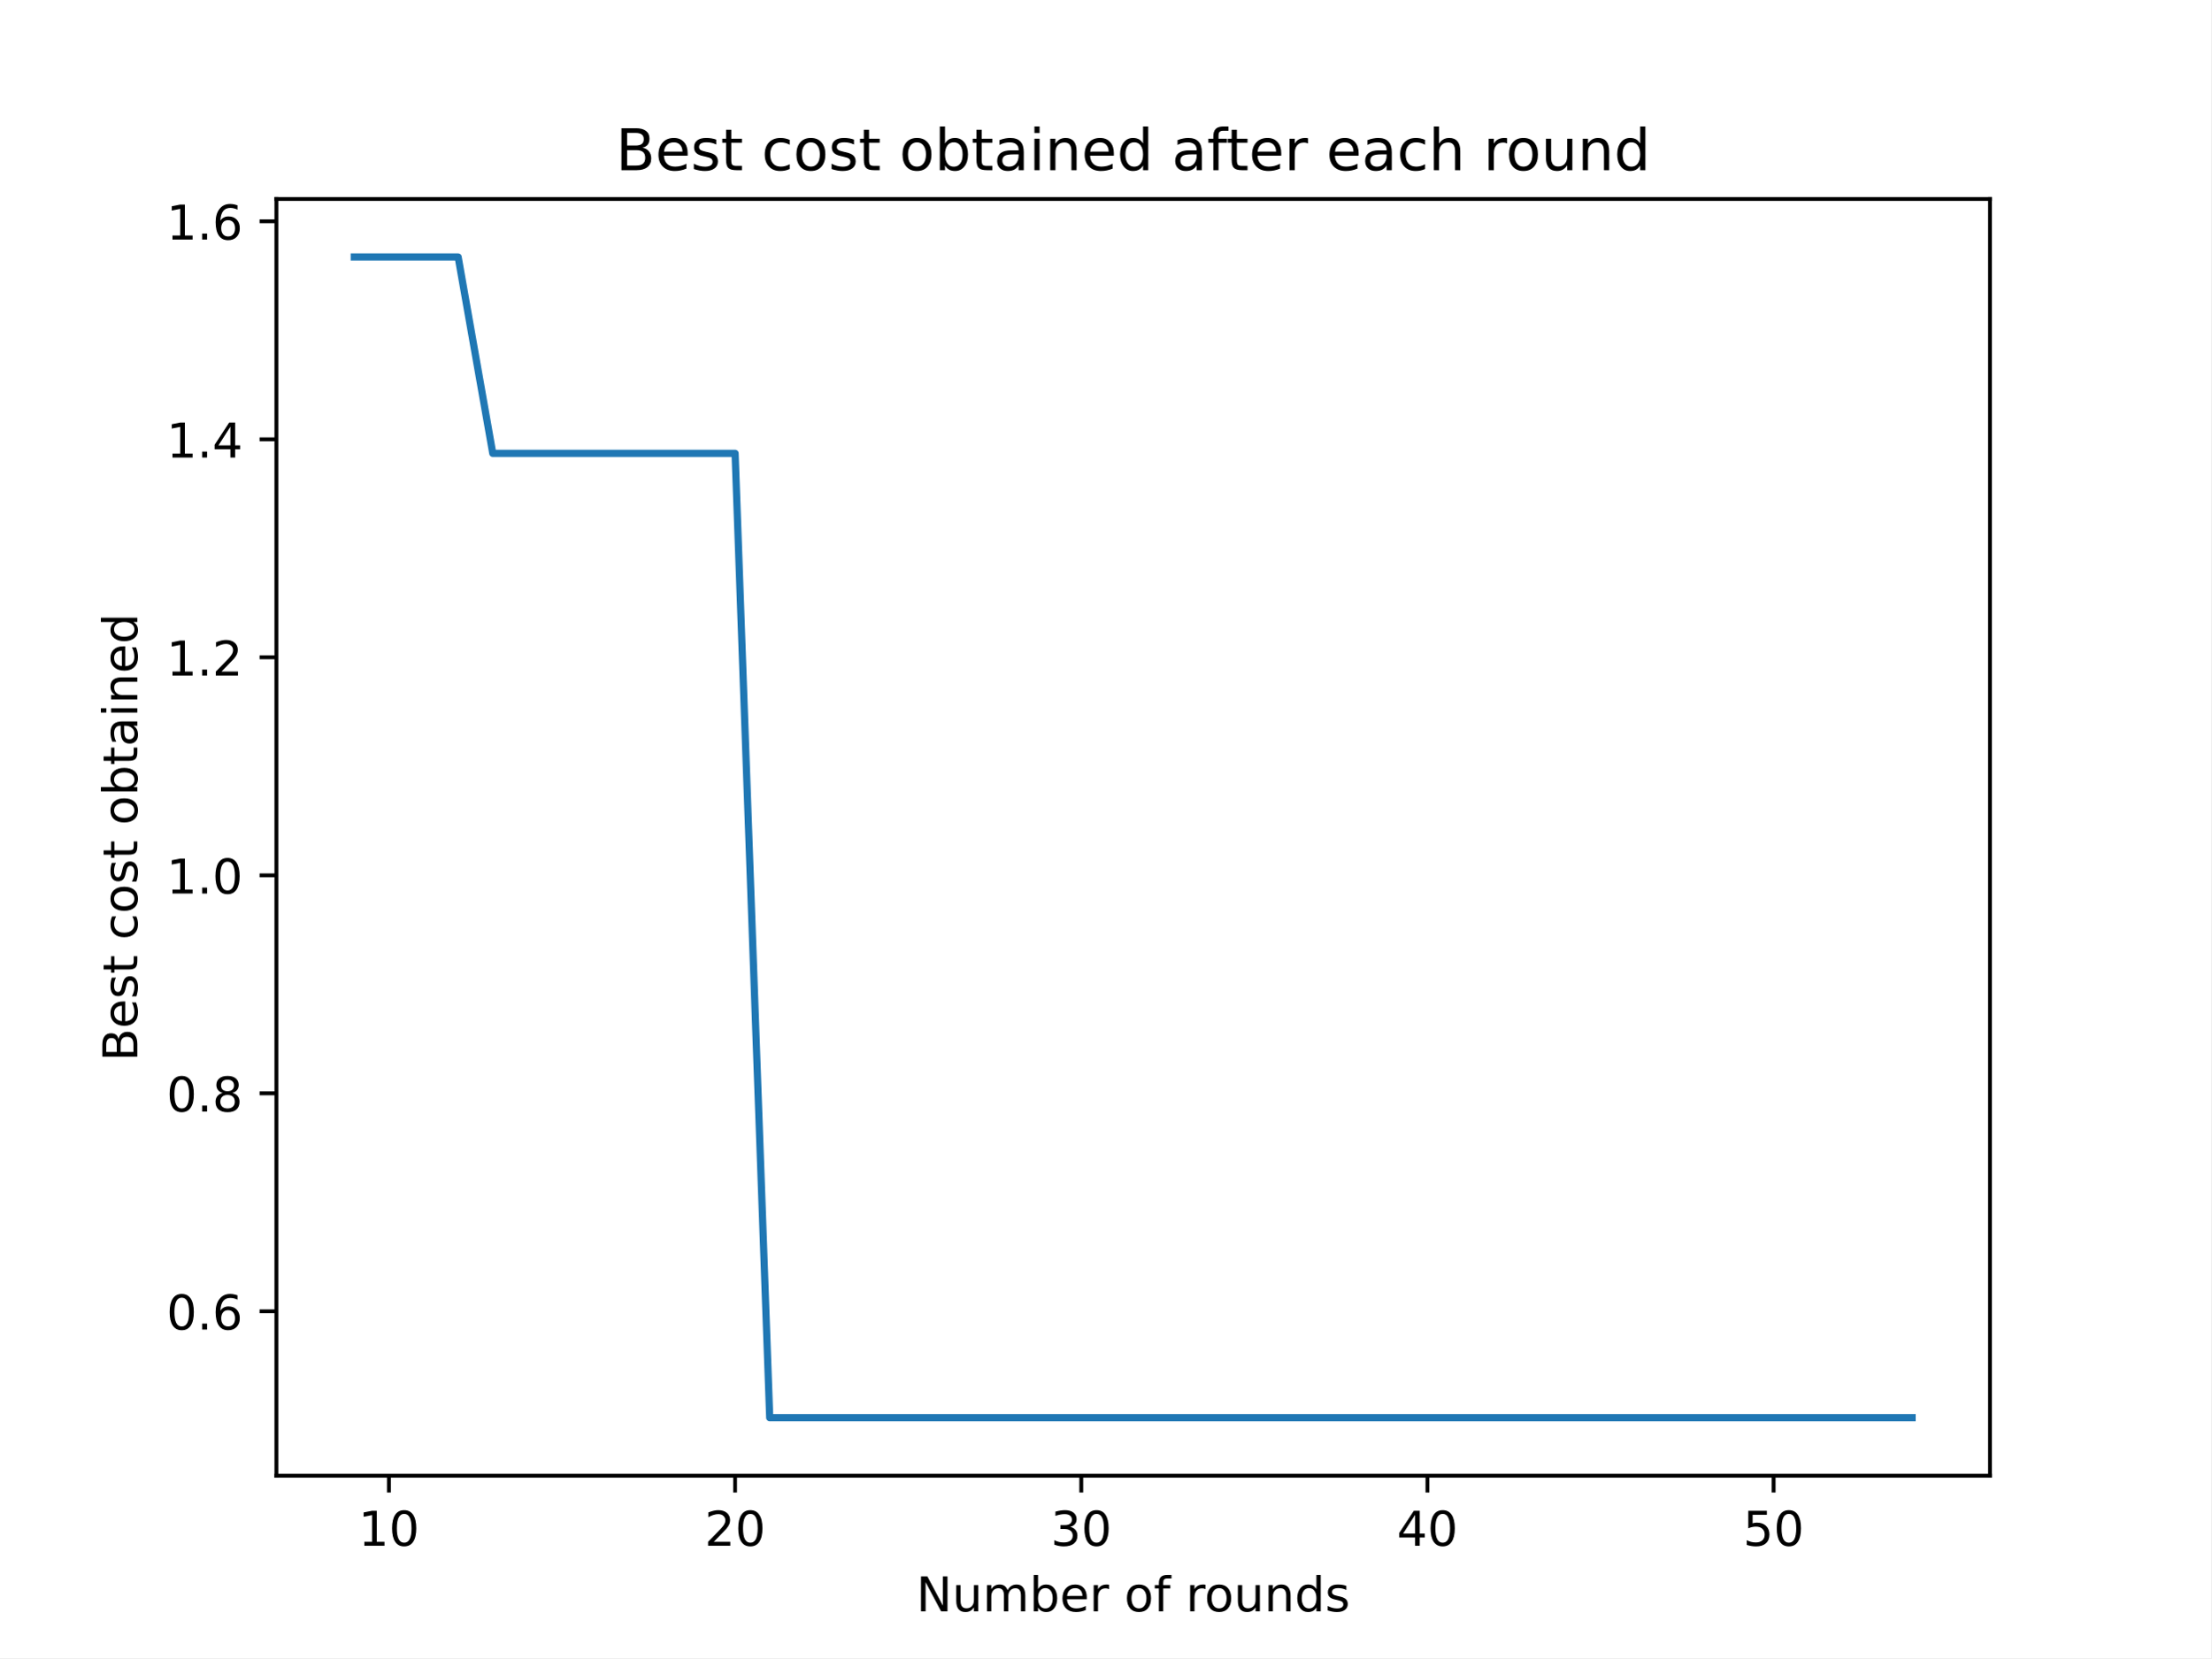
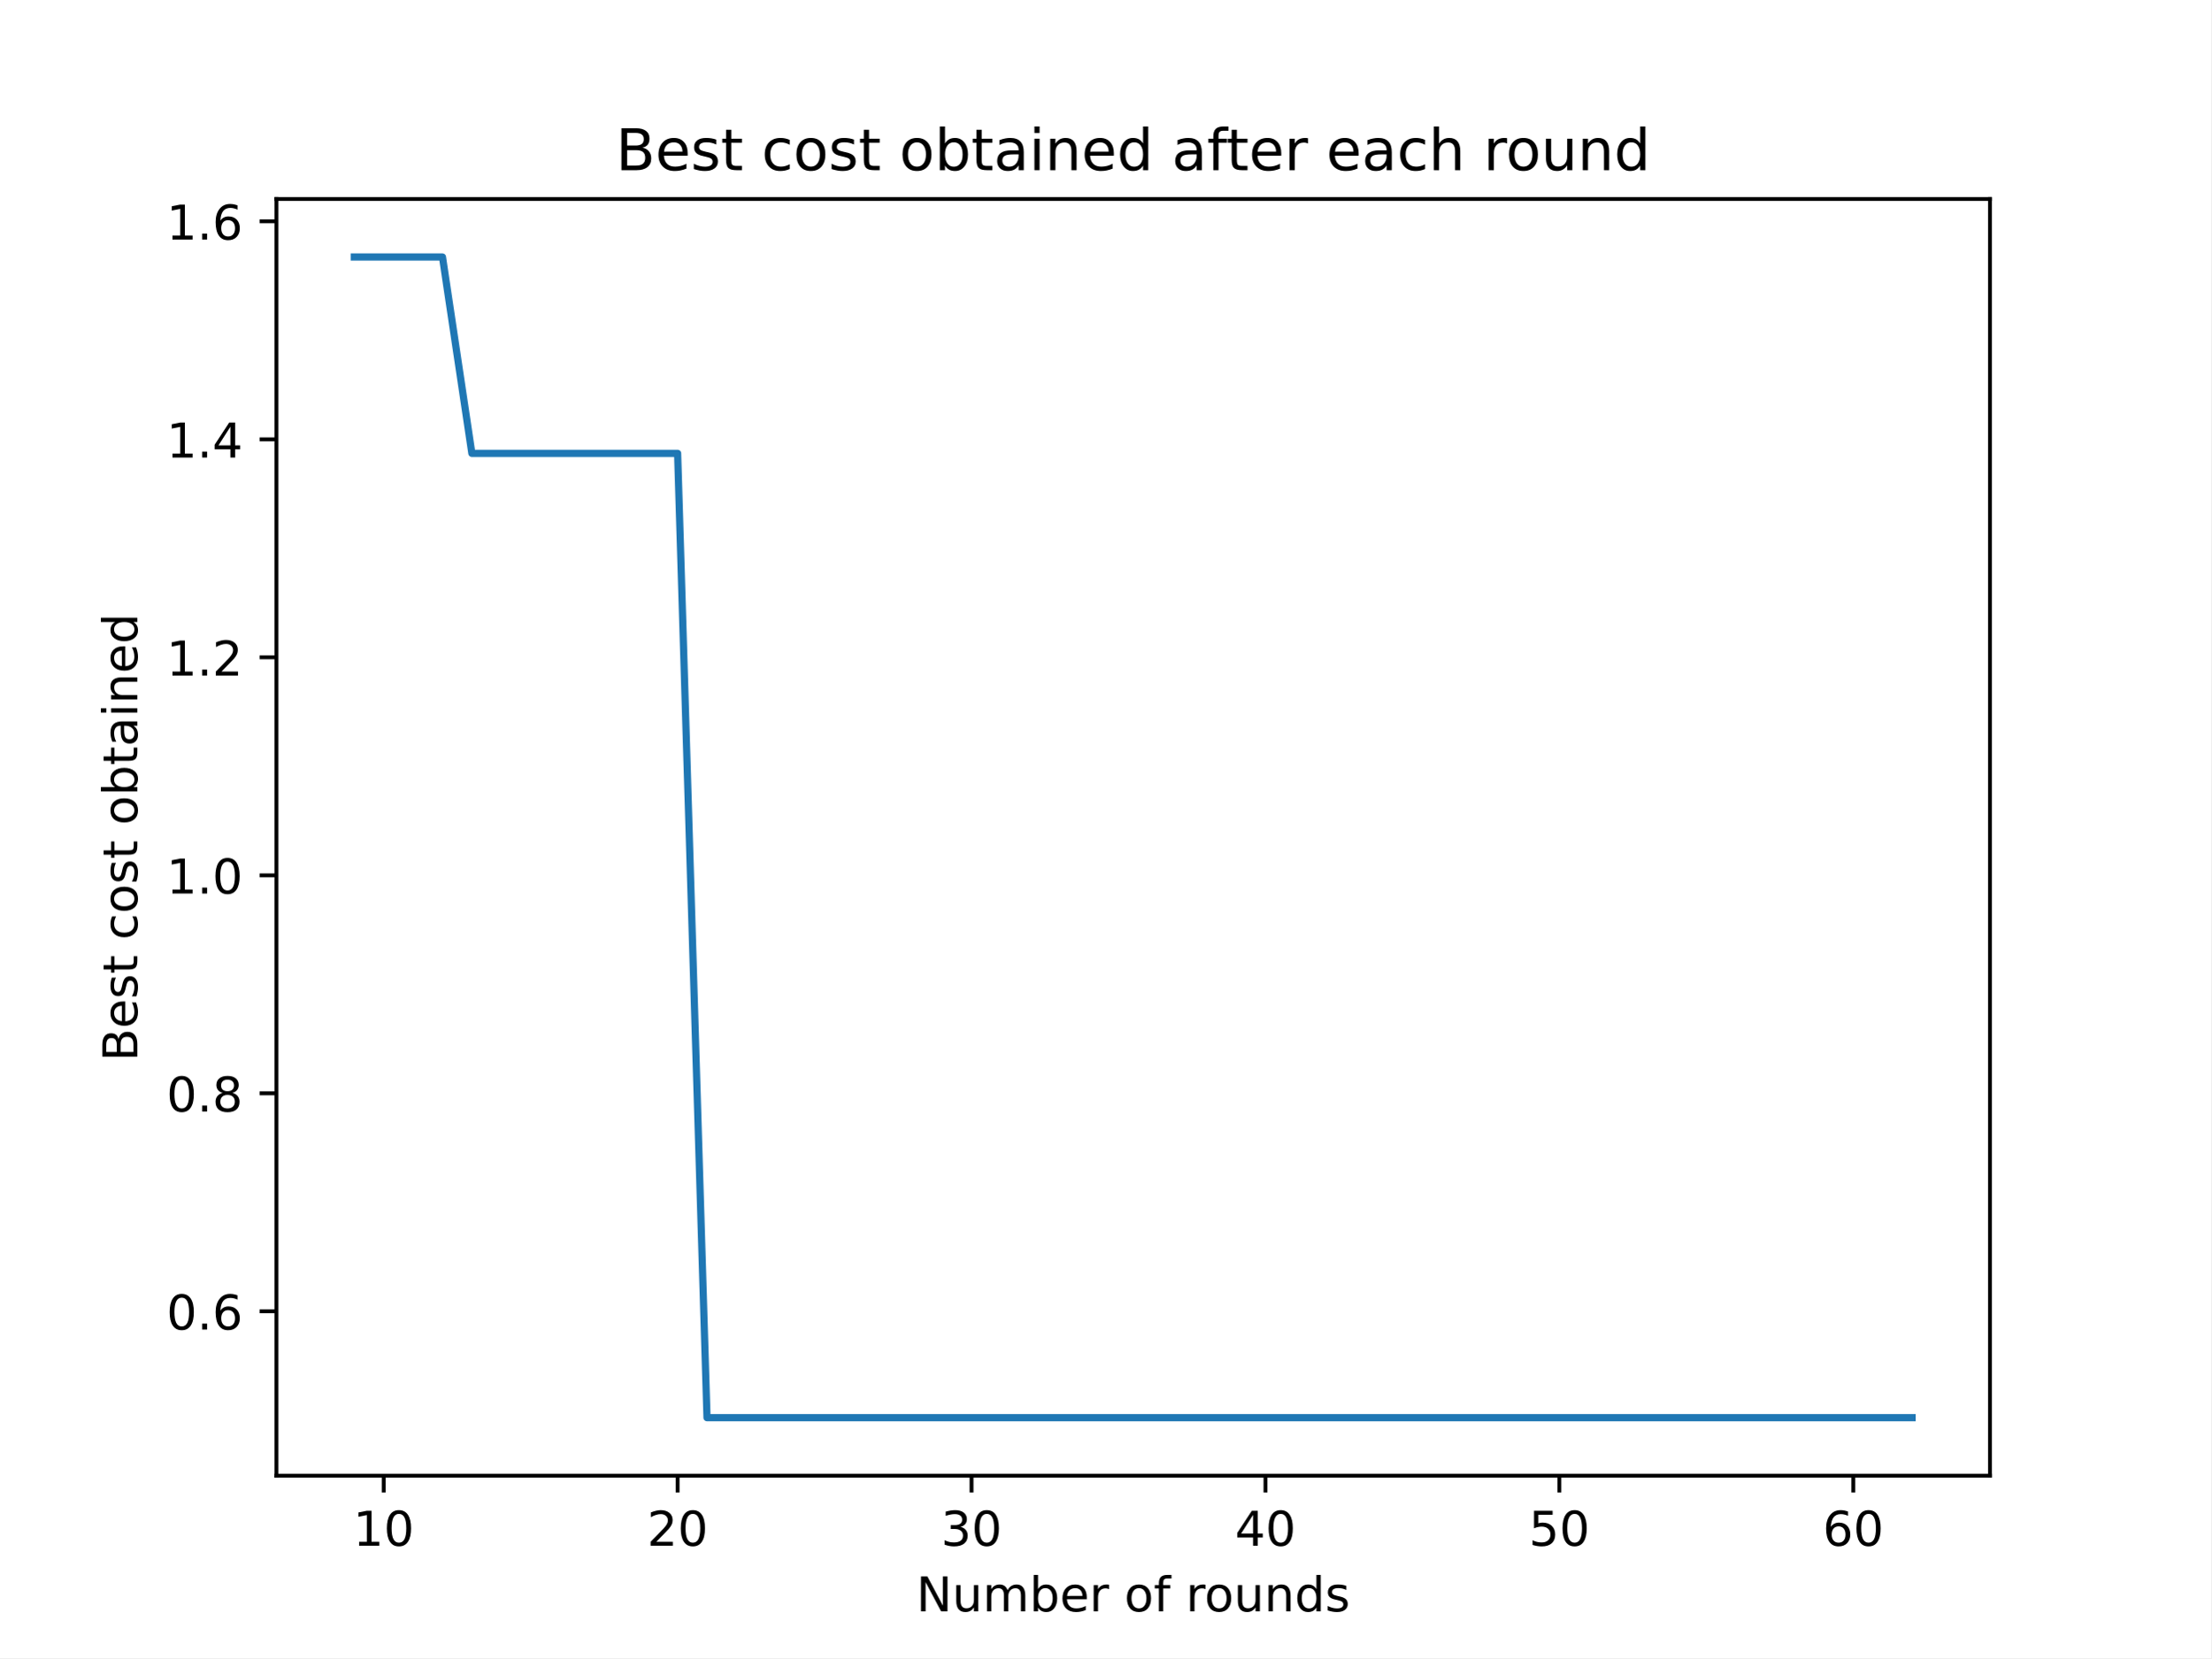
<svg xmlns="http://www.w3.org/2000/svg" xmlns:xlink="http://www.w3.org/1999/xlink" height="345.6pt" version="1.1" viewBox="0 0 460.8 345.6" width="460.8pt">
  <defs>
    <style type="text/css">*{stroke-linecap:butt;stroke-linejoin:round;}</style>
  </defs>
  <g id="figure_1">
    <g id="patch_1">
      <path d="M 0 345.6  L 460.8 345.6  L 460.8 0  L 0 0  z " style="fill:#ffffff;" />
    </g>
    <g id="axes_1">
      <g id="patch_2">
        <path d="M 57.6 307.584  L 414.72 307.584  L 414.72 41.472  L 57.6 41.472  z " style="fill:#ffffff;" />
      </g>
      <g id="matplotlib.axis_1">
        <g id="xtick_1">
          <g id="line2d_1">
            <defs>
-               <path d="M 0 0  L 0 3.5  " id="mc35ac10501" style="stroke:#000000;stroke-width:0.8;" />
+               <path d="M 0 0  L 0 3.5  " id="mb65ce5bd6e" style="stroke:#000000;stroke-width:0.8;" />
            </defs>
            <g>
-               <use style="stroke:#000000;stroke-width:0.8;" x="81.047" xlink:href="#mc35ac10501" y="307.584" />
+               <use style="stroke:#000000;stroke-width:0.8;" x="79.958" xlink:href="#mb65ce5bd6e" y="307.584" />
            </g>
          </g>
          <g id="text_1">
-             <g transform="translate(74.68477 322.1824)scale(0.1 -0.1)">
+             <g transform="translate(73.59579 322.1824)scale(0.1 -0.1)">
              <defs>
                <path d="M 12.406 8.297  L 28.516 8.297  L 28.516 63.922  L 10.984 60.406  L 10.984 69.391  L 28.422 72.906  L 38.281 72.906  L 38.281 8.297  L 54.391 8.297  L 54.391 0  L 12.406 0  z " id="DejaVuSans-49" />
                <path d="M 31.781 66.406  Q 24.172 66.406 20.328 58.906  Q 16.5 51.422 16.5 36.375  Q 16.5 21.391 20.328 13.891  Q 24.172 6.391 31.781 6.391  Q 39.453 6.391 43.281 13.891  Q 47.125 21.391 47.125 36.375  Q 47.125 51.422 43.281 58.906  Q 39.453 66.406 31.781 66.406  z M 31.781 74.219  Q 44.047 74.219 50.516 64.516  Q 56.984 54.828 56.984 36.375  Q 56.984 17.969 50.516 8.266  Q 44.047 -1.422 31.781 -1.422  Q 19.531 -1.422 13.062 8.266  Q 6.594 17.969 6.594 36.375  Q 6.594 54.828 13.062 64.516  Q 19.531 74.219 31.781 74.219  z " id="DejaVuSans-48" />
              </defs>
              <use xlink:href="#DejaVuSans-49" />
              <use x="63.623" xlink:href="#DejaVuSans-48" />
            </g>
          </g>
        </g>
        <g id="xtick_2">
          <g id="line2d_2">
            <g>
-               <use style="stroke:#000000;stroke-width:0.8;" x="153.193" xlink:href="#mc35ac10501" y="307.584" />
+               <use style="stroke:#000000;stroke-width:0.8;" x="141.214" xlink:href="#mb65ce5bd6e" y="307.584" />
            </g>
          </g>
          <g id="text_2">
-             <g transform="translate(146.8302 322.1824)scale(0.1 -0.1)">
+             <g transform="translate(134.8514 322.1824)scale(0.1 -0.1)">
              <defs>
                <path d="M 19.188 8.297  L 53.609 8.297  L 53.609 0  L 7.328 0  L 7.328 8.297  Q 12.938 14.109 22.625 23.891  Q 32.328 33.688 34.812 36.531  Q 39.547 41.844 41.422 45.531  Q 43.312 49.219 43.312 52.781  Q 43.312 58.594 39.234 62.25  Q 35.156 65.922 28.609 65.922  Q 23.969 65.922 18.812 64.312  Q 13.672 62.703 7.812 59.422  L 7.812 69.391  Q 13.766 71.781 18.938 73  Q 24.125 74.219 28.422 74.219  Q 39.75 74.219 46.484 68.547  Q 53.219 62.891 53.219 53.422  Q 53.219 48.922 51.531 44.891  Q 49.859 40.875 45.406 35.406  Q 44.188 33.984 37.641 27.219  Q 31.109 20.453 19.188 8.297  z " id="DejaVuSans-50" />
              </defs>
              <use xlink:href="#DejaVuSans-50" />
              <use x="63.623" xlink:href="#DejaVuSans-48" />
            </g>
          </g>
        </g>
        <g id="xtick_3">
          <g id="line2d_3">
            <g>
-               <use style="stroke:#000000;stroke-width:0.8;" x="225.338" xlink:href="#mc35ac10501" y="307.584" />
+               <use style="stroke:#000000;stroke-width:0.8;" x="202.469" xlink:href="#mb65ce5bd6e" y="307.584" />
            </g>
          </g>
          <g id="text_3">
-             <g transform="translate(218.9757 322.1824)scale(0.1 -0.1)">
+             <g transform="translate(196.1069 322.1824)scale(0.1 -0.1)">
              <defs>
                <path d="M 40.578 39.312  Q 47.656 37.797 51.625 33  Q 55.609 28.219 55.609 21.188  Q 55.609 10.406 48.188 4.484  Q 40.766 -1.422 27.094 -1.422  Q 22.516 -1.422 17.656 -0.516  Q 12.797 0.391 7.625 2.203  L 7.625 11.719  Q 11.719 9.328 16.594 8.109  Q 21.484 6.891 26.812 6.891  Q 36.078 6.891 40.938 10.547  Q 45.797 14.203 45.797 21.188  Q 45.797 27.641 41.281 31.266  Q 36.766 34.906 28.719 34.906  L 20.219 34.906  L 20.219 43.016  L 29.109 43.016  Q 36.375 43.016 40.234 45.922  Q 44.094 48.828 44.094 54.297  Q 44.094 59.906 40.109 62.906  Q 36.141 65.922 28.719 65.922  Q 24.656 65.922 20.016 65.031  Q 15.375 64.156 9.812 62.312  L 9.812 71.094  Q 15.438 72.656 20.344 73.438  Q 25.25 74.219 29.594 74.219  Q 40.828 74.219 47.359 69.109  Q 53.906 64.016 53.906 55.328  Q 53.906 49.266 50.438 45.094  Q 46.969 40.922 40.578 39.312  z " id="DejaVuSans-51" />
              </defs>
              <use xlink:href="#DejaVuSans-51" />
              <use x="63.623" xlink:href="#DejaVuSans-48" />
            </g>
          </g>
        </g>
        <g id="xtick_4">
          <g id="line2d_4">
            <g>
-               <use style="stroke:#000000;stroke-width:0.8;" x="297.484" xlink:href="#mc35ac10501" y="307.584" />
+               <use style="stroke:#000000;stroke-width:0.8;" x="263.725" xlink:href="#mb65ce5bd6e" y="307.584" />
            </g>
          </g>
          <g id="text_4">
-             <g transform="translate(291.1211 322.1824)scale(0.1 -0.1)">
+             <g transform="translate(257.3625 322.1824)scale(0.1 -0.1)">
              <defs>
                <path d="M 37.797 64.312  L 12.891 25.391  L 37.797 25.391  z M 35.203 72.906  L 47.609 72.906  L 47.609 25.391  L 58.016 25.391  L 58.016 17.188  L 47.609 17.188  L 47.609 0  L 37.797 0  L 37.797 17.188  L 4.891 17.188  L 4.891 26.703  z " id="DejaVuSans-52" />
              </defs>
              <use xlink:href="#DejaVuSans-52" />
              <use x="63.623" xlink:href="#DejaVuSans-48" />
            </g>
          </g>
        </g>
        <g id="xtick_5">
          <g id="line2d_5">
            <g>
-               <use style="stroke:#000000;stroke-width:0.8;" x="369.629" xlink:href="#mc35ac10501" y="307.584" />
+               <use style="stroke:#000000;stroke-width:0.8;" x="324.981" xlink:href="#mb65ce5bd6e" y="307.584" />
            </g>
          </g>
          <g id="text_5">
-             <g transform="translate(363.2666 322.1824)scale(0.1 -0.1)">
+             <g transform="translate(318.6181 322.1824)scale(0.1 -0.1)">
              <defs>
                <path d="M 10.797 72.906  L 49.516 72.906  L 49.516 64.594  L 19.828 64.594  L 19.828 46.734  Q 21.969 47.469 24.109 47.828  Q 26.266 48.188 28.422 48.188  Q 40.625 48.188 47.75 41.5  Q 54.891 34.812 54.891 23.391  Q 54.891 11.625 47.562 5.094  Q 40.234 -1.422 26.906 -1.422  Q 22.312 -1.422 17.547 -0.641  Q 12.797 0.141 7.719 1.703  L 7.719 11.625  Q 12.109 9.234 16.797 8.062  Q 21.484 6.891 26.703 6.891  Q 35.156 6.891 40.078 11.328  Q 45.016 15.766 45.016 23.391  Q 45.016 31 40.078 35.438  Q 35.156 39.891 26.703 39.891  Q 22.75 39.891 18.812 39.016  Q 14.891 38.141 10.797 36.281  z " id="DejaVuSans-53" />
              </defs>
              <use xlink:href="#DejaVuSans-53" />
              <use x="63.623" xlink:href="#DejaVuSans-48" />
            </g>
          </g>
        </g>
-         <g id="text_6">
+         <g id="xtick_6">
+           <g id="line2d_6">
+             <g>
+               <use style="stroke:#000000;stroke-width:0.8;" x="386.236" xlink:href="#mb65ce5bd6e" y="307.584" />
+             </g>
+           </g>
+           <g id="text_6">
+             <g transform="translate(379.8737 322.1824)scale(0.1 -0.1)">
+               <defs>
+                 <path d="M 33.016 40.375  Q 26.375 40.375 22.484 35.828  Q 18.609 31.297 18.609 23.391  Q 18.609 15.531 22.484 10.953  Q 26.375 6.391 33.016 6.391  Q 39.656 6.391 43.531 10.953  Q 47.406 15.531 47.406 23.391  Q 47.406 31.297 43.531 35.828  Q 39.656 40.375 33.016 40.375  z M 52.594 71.297  L 52.594 62.312  Q 48.875 64.062 45.094 64.984  Q 41.312 65.922 37.594 65.922  Q 27.828 65.922 22.672 59.328  Q 17.531 52.734 16.797 39.406  Q 19.672 43.656 24.016 45.922  Q 28.375 48.188 33.594 48.188  Q 44.578 48.188 50.953 41.516  Q 57.328 34.859 57.328 23.391  Q 57.328 12.156 50.688 5.359  Q 44.047 -1.422 33.016 -1.422  Q 20.359 -1.422 13.672 8.266  Q 6.984 17.969 6.984 36.375  Q 6.984 53.656 15.188 63.938  Q 23.391 74.219 37.203 74.219  Q 40.922 74.219 44.703 73.484  Q 48.484 72.75 52.594 71.297  z " id="DejaVuSans-54" />
+               </defs>
+               <use xlink:href="#DejaVuSans-54" />
+               <use x="63.623" xlink:href="#DejaVuSans-48" />
+             </g>
+           </g>
+         </g>
+         <g id="text_7">
          <g transform="translate(190.9577 335.8606)scale(0.1 -0.1)">
            <defs>
              <path d="M 9.812 72.906  L 23.094 72.906  L 55.422 11.922  L 55.422 72.906  L 64.984 72.906  L 64.984 0  L 51.703 0  L 19.391 60.984  L 19.391 0  L 9.812 0  z " id="DejaVuSans-78" />
              <path d="M 8.5 21.578  L 8.5 54.688  L 17.484 54.688  L 17.484 21.922  Q 17.484 14.156 20.5 10.266  Q 23.531 6.391 29.594 6.391  Q 36.859 6.391 41.078 11.031  Q 45.312 15.672 45.312 23.688  L 45.312 54.688  L 54.297 54.688  L 54.297 0  L 45.312 0  L 45.312 8.406  Q 42.047 3.422 37.719 1  Q 33.406 -1.422 27.688 -1.422  Q 18.266 -1.422 13.375 4.438  Q 8.5 10.297 8.5 21.578  z M 31.109 56  z " id="DejaVuSans-117" />
              <path d="M 52 44.188  Q 55.375 50.25 60.062 53.125  Q 64.75 56 71.094 56  Q 79.641 56 84.281 50.016  Q 88.922 44.047 88.922 33.016  L 88.922 0  L 79.891 0  L 79.891 32.719  Q 79.891 40.578 77.094 44.375  Q 74.312 48.188 68.609 48.188  Q 61.625 48.188 57.562 43.547  Q 53.516 38.922 53.516 30.906  L 53.516 0  L 44.484 0  L 44.484 32.719  Q 44.484 40.625 41.703 44.406  Q 38.922 48.188 33.109 48.188  Q 26.219 48.188 22.156 43.531  Q 18.109 38.875 18.109 30.906  L 18.109 0  L 9.078 0  L 9.078 54.688  L 18.109 54.688  L 18.109 46.188  Q 21.188 51.219 25.484 53.609  Q 29.781 56 35.688 56  Q 41.656 56 45.828 52.969  Q 50 49.953 52 44.188  z " id="DejaVuSans-109" />
              <path d="M 48.688 27.297  Q 48.688 37.203 44.609 42.844  Q 40.531 48.484 33.406 48.484  Q 26.266 48.484 22.188 42.844  Q 18.109 37.203 18.109 27.297  Q 18.109 17.391 22.188 11.75  Q 26.266 6.109 33.406 6.109  Q 40.531 6.109 44.609 11.75  Q 48.688 17.391 48.688 27.297  z M 18.109 46.391  Q 20.953 51.266 25.266 53.625  Q 29.594 56 35.594 56  Q 45.562 56 51.781 48.094  Q 58.016 40.188 58.016 27.297  Q 58.016 14.406 51.781 6.484  Q 45.562 -1.422 35.594 -1.422  Q 29.594 -1.422 25.266 0.953  Q 20.953 3.328 18.109 8.203  L 18.109 0  L 9.078 0  L 9.078 75.984  L 18.109 75.984  z " id="DejaVuSans-98" />
              <path d="M 56.203 29.594  L 56.203 25.203  L 14.891 25.203  Q 15.484 15.922 20.484 11.062  Q 25.484 6.203 34.422 6.203  Q 39.594 6.203 44.453 7.469  Q 49.312 8.734 54.109 11.281  L 54.109 2.781  Q 49.266 0.734 44.188 -0.344  Q 39.109 -1.422 33.891 -1.422  Q 20.797 -1.422 13.156 6.188  Q 5.516 13.812 5.516 26.812  Q 5.516 40.234 12.766 48.109  Q 20.016 56 32.328 56  Q 43.359 56 49.781 48.891  Q 56.203 41.797 56.203 29.594  z M 47.219 32.234  Q 47.125 39.594 43.094 43.984  Q 39.062 48.391 32.422 48.391  Q 24.906 48.391 20.391 44.141  Q 15.875 39.891 15.188 32.172  z " id="DejaVuSans-101" />
              <path d="M 41.109 46.297  Q 39.594 47.172 37.812 47.578  Q 36.031 48 33.891 48  Q 26.266 48 22.188 43.047  Q 18.109 38.094 18.109 28.812  L 18.109 0  L 9.078 0  L 9.078 54.688  L 18.109 54.688  L 18.109 46.188  Q 20.953 51.172 25.484 53.578  Q 30.031 56 36.531 56  Q 37.453 56 38.578 55.875  Q 39.703 55.766 41.062 55.516  z " id="DejaVuSans-114" />
              <path id="DejaVuSans-32" />
              <path d="M 30.609 48.391  Q 23.391 48.391 19.188 42.75  Q 14.984 37.109 14.984 27.297  Q 14.984 17.484 19.156 11.844  Q 23.344 6.203 30.609 6.203  Q 37.797 6.203 41.984 11.859  Q 46.188 17.531 46.188 27.297  Q 46.188 37.016 41.984 42.703  Q 37.797 48.391 30.609 48.391  z M 30.609 56  Q 42.328 56 49.016 48.375  Q 55.719 40.766 55.719 27.297  Q 55.719 13.875 49.016 6.219  Q 42.328 -1.422 30.609 -1.422  Q 18.844 -1.422 12.172 6.219  Q 5.516 13.875 5.516 27.297  Q 5.516 40.766 12.172 48.375  Q 18.844 56 30.609 56  z " id="DejaVuSans-111" />
              <path d="M 37.109 75.984  L 37.109 68.5  L 28.516 68.5  Q 23.688 68.5 21.797 66.547  Q 19.922 64.594 19.922 59.516  L 19.922 54.688  L 34.719 54.688  L 34.719 47.703  L 19.922 47.703  L 19.922 0  L 10.891 0  L 10.891 47.703  L 2.297 47.703  L 2.297 54.688  L 10.891 54.688  L 10.891 58.5  Q 10.891 67.625 15.141 71.797  Q 19.391 75.984 28.609 75.984  z " id="DejaVuSans-102" />
              <path d="M 54.891 33.016  L 54.891 0  L 45.906 0  L 45.906 32.719  Q 45.906 40.484 42.875 44.328  Q 39.844 48.188 33.797 48.188  Q 26.516 48.188 22.312 43.547  Q 18.109 38.922 18.109 30.906  L 18.109 0  L 9.078 0  L 9.078 54.688  L 18.109 54.688  L 18.109 46.188  Q 21.344 51.125 25.703 53.562  Q 30.078 56 35.797 56  Q 45.219 56 50.047 50.172  Q 54.891 44.344 54.891 33.016  z " id="DejaVuSans-110" />
              <path d="M 45.406 46.391  L 45.406 75.984  L 54.391 75.984  L 54.391 0  L 45.406 0  L 45.406 8.203  Q 42.578 3.328 38.25 0.953  Q 33.938 -1.422 27.875 -1.422  Q 17.969 -1.422 11.734 6.484  Q 5.516 14.406 5.516 27.297  Q 5.516 40.188 11.734 48.094  Q 17.969 56 27.875 56  Q 33.938 56 38.25 53.625  Q 42.578 51.266 45.406 46.391  z M 14.797 27.297  Q 14.797 17.391 18.875 11.75  Q 22.953 6.109 30.078 6.109  Q 37.203 6.109 41.297 11.75  Q 45.406 17.391 45.406 27.297  Q 45.406 37.203 41.297 42.844  Q 37.203 48.484 30.078 48.484  Q 22.953 48.484 18.875 42.844  Q 14.797 37.203 14.797 27.297  z " id="DejaVuSans-100" />
              <path d="M 44.281 53.078  L 44.281 44.578  Q 40.484 46.531 36.375 47.5  Q 32.281 48.484 27.875 48.484  Q 21.188 48.484 17.844 46.438  Q 14.5 44.391 14.5 40.281  Q 14.5 37.156 16.891 35.375  Q 19.281 33.594 26.516 31.984  L 29.594 31.297  Q 39.156 29.25 43.188 25.516  Q 47.219 21.781 47.219 15.094  Q 47.219 7.469 41.188 3.016  Q 35.156 -1.422 24.609 -1.422  Q 20.219 -1.422 15.453 -0.562  Q 10.688 0.297 5.422 2  L 5.422 11.281  Q 10.406 8.688 15.234 7.391  Q 20.062 6.109 24.812 6.109  Q 31.156 6.109 34.562 8.281  Q 37.984 10.453 37.984 14.406  Q 37.984 18.062 35.516 20.016  Q 33.062 21.969 24.703 23.781  L 21.578 24.516  Q 13.234 26.266 9.516 29.906  Q 5.812 33.547 5.812 39.891  Q 5.812 47.609 11.281 51.797  Q 16.75 56 26.812 56  Q 31.781 56 36.172 55.266  Q 40.578 54.547 44.281 53.078  z " id="DejaVuSans-115" />
            </defs>
            <use xlink:href="#DejaVuSans-78" />
            <use x="74.805" xlink:href="#DejaVuSans-117" />
            <use x="138.184" xlink:href="#DejaVuSans-109" />
            <use x="235.596" xlink:href="#DejaVuSans-98" />
            <use x="299.072" xlink:href="#DejaVuSans-101" />
            <use x="360.596" xlink:href="#DejaVuSans-114" />
            <use x="401.709" xlink:href="#DejaVuSans-32" />
            <use x="433.496" xlink:href="#DejaVuSans-111" />
            <use x="494.678" xlink:href="#DejaVuSans-102" />
            <use x="529.883" xlink:href="#DejaVuSans-32" />
            <use x="561.67" xlink:href="#DejaVuSans-114" />
            <use x="600.533" xlink:href="#DejaVuSans-111" />
            <use x="661.715" xlink:href="#DejaVuSans-117" />
            <use x="725.094" xlink:href="#DejaVuSans-110" />
            <use x="788.473" xlink:href="#DejaVuSans-100" />
            <use x="851.949" xlink:href="#DejaVuSans-115" />
          </g>
        </g>
      </g>
      <g id="matplotlib.axis_2">
        <g id="ytick_1">
-           <g id="line2d_6">
+           <g id="line2d_7">
            <defs>
-               <path d="M 0 0  L -3.5 0  " id="m0a8d5fcf62" style="stroke:#000000;stroke-width:0.8;" />
+               <path d="M 0 0  L -3.5 0  " id="m92f1c9ef4e" style="stroke:#000000;stroke-width:0.8;" />
            </defs>
            <g>
-               <use style="stroke:#000000;stroke-width:0.8;" x="57.6" xlink:href="#m0a8d5fcf62" y="273.32" />
-             </g>
-           </g>
-           <g id="text_7">
+               <use style="stroke:#000000;stroke-width:0.8;" x="57.6" xlink:href="#m92f1c9ef4e" y="273.32" />
+             </g>
+           </g>
+           <g id="text_8">
            <g transform="translate(34.69687 277.119)scale(0.1 -0.1)">
              <defs>
                <path d="M 10.688 12.406  L 21 12.406  L 21 0  L 10.688 0  z " id="DejaVuSans-46" />
-                 <path d="M 33.016 40.375  Q 26.375 40.375 22.484 35.828  Q 18.609 31.297 18.609 23.391  Q 18.609 15.531 22.484 10.953  Q 26.375 6.391 33.016 6.391  Q 39.656 6.391 43.531 10.953  Q 47.406 15.531 47.406 23.391  Q 47.406 31.297 43.531 35.828  Q 39.656 40.375 33.016 40.375  z M 52.594 71.297  L 52.594 62.312  Q 48.875 64.062 45.094 64.984  Q 41.312 65.922 37.594 65.922  Q 27.828 65.922 22.672 59.328  Q 17.531 52.734 16.797 39.406  Q 19.672 43.656 24.016 45.922  Q 28.375 48.188 33.594 48.188  Q 44.578 48.188 50.953 41.516  Q 57.328 34.859 57.328 23.391  Q 57.328 12.156 50.688 5.359  Q 44.047 -1.422 33.016 -1.422  Q 20.359 -1.422 13.672 8.266  Q 6.984 17.969 6.984 36.375  Q 6.984 53.656 15.188 63.938  Q 23.391 74.219 37.203 74.219  Q 40.922 74.219 44.703 73.484  Q 48.484 72.75 52.594 71.297  z " id="DejaVuSans-54" />
              </defs>
              <use xlink:href="#DejaVuSans-48" />
              <use x="63.623" xlink:href="#DejaVuSans-46" />
              <use x="95.41" xlink:href="#DejaVuSans-54" />
            </g>
          </g>
        </g>
        <g id="ytick_2">
-           <g id="line2d_7">
-             <g>
-               <use style="stroke:#000000;stroke-width:0.8;" x="57.6" xlink:href="#m0a8d5fcf62" y="227.881" />
-             </g>
-           </g>
-           <g id="text_8">
+           <g id="line2d_8">
+             <g>
+               <use style="stroke:#000000;stroke-width:0.8;" x="57.6" xlink:href="#m92f1c9ef4e" y="227.881" />
+             </g>
+           </g>
+           <g id="text_9">
            <g transform="translate(34.69687 231.6802)scale(0.1 -0.1)">
              <defs>
                <path d="M 31.781 34.625  Q 24.75 34.625 20.719 30.859  Q 16.703 27.094 16.703 20.516  Q 16.703 13.922 20.719 10.156  Q 24.75 6.391 31.781 6.391  Q 38.812 6.391 42.859 10.172  Q 46.922 13.969 46.922 20.516  Q 46.922 27.094 42.891 30.859  Q 38.875 34.625 31.781 34.625  z M 21.922 38.812  Q 15.578 40.375 12.031 44.719  Q 8.5 49.078 8.5 55.328  Q 8.5 64.062 14.719 69.141  Q 20.953 74.219 31.781 74.219  Q 42.672 74.219 48.875 69.141  Q 55.078 64.062 55.078 55.328  Q 55.078 49.078 51.531 44.719  Q 48 40.375 41.703 38.812  Q 48.828 37.156 52.797 32.312  Q 56.781 27.484 56.781 20.516  Q 56.781 9.906 50.312 4.234  Q 43.844 -1.422 31.781 -1.422  Q 19.734 -1.422 13.25 4.234  Q 6.781 9.906 6.781 20.516  Q 6.781 27.484 10.781 32.312  Q 14.797 37.156 21.922 38.812  z M 18.312 54.391  Q 18.312 48.734 21.844 45.562  Q 25.391 42.391 31.781 42.391  Q 38.141 42.391 41.719 45.562  Q 45.312 48.734 45.312 54.391  Q 45.312 60.062 41.719 63.234  Q 38.141 66.406 31.781 66.406  Q 25.391 66.406 21.844 63.234  Q 18.312 60.062 18.312 54.391  z " id="DejaVuSans-56" />
              </defs>
              <use xlink:href="#DejaVuSans-48" />
              <use x="63.623" xlink:href="#DejaVuSans-46" />
              <use x="95.41" xlink:href="#DejaVuSans-56" />
            </g>
          </g>
        </g>
        <g id="ytick_3">
-           <g id="line2d_8">
-             <g>
-               <use style="stroke:#000000;stroke-width:0.8;" x="57.6" xlink:href="#m0a8d5fcf62" y="182.442" />
-             </g>
-           </g>
-           <g id="text_9">
+           <g id="line2d_9">
+             <g>
+               <use style="stroke:#000000;stroke-width:0.8;" x="57.6" xlink:href="#m92f1c9ef4e" y="182.442" />
+             </g>
+           </g>
+           <g id="text_10">
            <g transform="translate(34.69687 186.2413)scale(0.1 -0.1)">
              <use xlink:href="#DejaVuSans-49" />
              <use x="63.623" xlink:href="#DejaVuSans-46" />
              <use x="95.41" xlink:href="#DejaVuSans-48" />
            </g>
          </g>
        </g>
        <g id="ytick_4">
-           <g id="line2d_9">
-             <g>
-               <use style="stroke:#000000;stroke-width:0.8;" x="57.6" xlink:href="#m0a8d5fcf62" y="137.003" />
-             </g>
-           </g>
-           <g id="text_10">
+           <g id="line2d_10">
+             <g>
+               <use style="stroke:#000000;stroke-width:0.8;" x="57.6" xlink:href="#m92f1c9ef4e" y="137.003" />
+             </g>
+           </g>
+           <g id="text_11">
            <g transform="translate(34.69687 140.8024)scale(0.1 -0.1)">
              <use xlink:href="#DejaVuSans-49" />
              <use x="63.623" xlink:href="#DejaVuSans-46" />
              <use x="95.41" xlink:href="#DejaVuSans-50" />
            </g>
          </g>
        </g>
        <g id="ytick_5">
-           <g id="line2d_10">
-             <g>
-               <use style="stroke:#000000;stroke-width:0.8;" x="57.6" xlink:href="#m0a8d5fcf62" y="91.564" />
-             </g>
-           </g>
-           <g id="text_11">
+           <g id="line2d_11">
+             <g>
+               <use style="stroke:#000000;stroke-width:0.8;" x="57.6" xlink:href="#m92f1c9ef4e" y="91.564" />
+             </g>
+           </g>
+           <g id="text_12">
            <g transform="translate(34.69687 95.36359)scale(0.1 -0.1)">
              <use xlink:href="#DejaVuSans-49" />
              <use x="63.623" xlink:href="#DejaVuSans-46" />
              <use x="95.41" xlink:href="#DejaVuSans-52" />
            </g>
          </g>
        </g>
        <g id="ytick_6">
-           <g id="line2d_11">
-             <g>
-               <use style="stroke:#000000;stroke-width:0.8;" x="57.6" xlink:href="#m0a8d5fcf62" y="46.126" />
-             </g>
-           </g>
-           <g id="text_12">
+           <g id="line2d_12">
+             <g>
+               <use style="stroke:#000000;stroke-width:0.8;" x="57.6" xlink:href="#m92f1c9ef4e" y="46.126" />
+             </g>
+           </g>
+           <g id="text_13">
            <g transform="translate(34.69687 49.92473)scale(0.1 -0.1)">
              <use xlink:href="#DejaVuSans-49" />
              <use x="63.623" xlink:href="#DejaVuSans-46" />
              <use x="95.41" xlink:href="#DejaVuSans-54" />
            </g>
          </g>
        </g>
-         <g id="text_13">
+         <g id="text_14">
          <g transform="translate(28.61719 221.2178)rotate(-90)scale(0.1 -0.1)">
            <defs>
              <path d="M 19.672 34.812  L 19.672 8.109  L 35.5 8.109  Q 43.453 8.109 47.281 11.406  Q 51.125 14.703 51.125 21.484  Q 51.125 28.328 47.281 31.562  Q 43.453 34.812 35.5 34.812  z M 19.672 64.797  L 19.672 42.828  L 34.281 42.828  Q 41.5 42.828 45.031 45.531  Q 48.578 48.25 48.578 53.812  Q 48.578 59.328 45.031 62.062  Q 41.5 64.797 34.281 64.797  z M 9.812 72.906  L 35.016 72.906  Q 46.297 72.906 52.391 68.219  Q 58.5 63.531 58.5 54.891  Q 58.5 48.188 55.375 44.234  Q 52.25 40.281 46.188 39.312  Q 53.469 37.75 57.5 32.781  Q 61.531 27.828 61.531 20.406  Q 61.531 10.641 54.891 5.312  Q 48.25 0 35.984 0  L 9.812 0  z " id="DejaVuSans-66" />
              <path d="M 18.312 70.219  L 18.312 54.688  L 36.812 54.688  L 36.812 47.703  L 18.312 47.703  L 18.312 18.016  Q 18.312 11.328 20.141 9.422  Q 21.969 7.516 27.594 7.516  L 36.812 7.516  L 36.812 0  L 27.594 0  Q 17.188 0 13.234 3.875  Q 9.281 7.766 9.281 18.016  L 9.281 47.703  L 2.688 47.703  L 2.688 54.688  L 9.281 54.688  L 9.281 70.219  z " id="DejaVuSans-116" />
              <path d="M 48.781 52.594  L 48.781 44.188  Q 44.969 46.297 41.141 47.344  Q 37.312 48.391 33.406 48.391  Q 24.656 48.391 19.812 42.844  Q 14.984 37.312 14.984 27.297  Q 14.984 17.281 19.812 11.734  Q 24.656 6.203 33.406 6.203  Q 37.312 6.203 41.141 7.25  Q 44.969 8.297 48.781 10.406  L 48.781 2.094  Q 45.016 0.344 40.984 -0.531  Q 36.969 -1.422 32.422 -1.422  Q 20.062 -1.422 12.781 6.344  Q 5.516 14.109 5.516 27.297  Q 5.516 40.672 12.859 48.328  Q 20.219 56 33.016 56  Q 37.156 56 41.109 55.141  Q 45.062 54.297 48.781 52.594  z " id="DejaVuSans-99" />
              <path d="M 34.281 27.484  Q 23.391 27.484 19.188 25  Q 14.984 22.516 14.984 16.5  Q 14.984 11.719 18.141 8.906  Q 21.297 6.109 26.703 6.109  Q 34.188 6.109 38.703 11.406  Q 43.219 16.703 43.219 25.484  L 43.219 27.484  z M 52.203 31.203  L 52.203 0  L 43.219 0  L 43.219 8.297  Q 40.141 3.328 35.547 0.953  Q 30.953 -1.422 24.312 -1.422  Q 15.922 -1.422 10.953 3.297  Q 6 8.016 6 15.922  Q 6 25.141 12.172 29.828  Q 18.359 34.516 30.609 34.516  L 43.219 34.516  L 43.219 35.406  Q 43.219 41.609 39.141 45  Q 35.062 48.391 27.688 48.391  Q 23 48.391 18.547 47.266  Q 14.109 46.141 10.016 43.891  L 10.016 52.203  Q 14.938 54.109 19.578 55.047  Q 24.219 56 28.609 56  Q 40.484 56 46.344 49.844  Q 52.203 43.703 52.203 31.203  z " id="DejaVuSans-97" />
              <path d="M 9.422 54.688  L 18.406 54.688  L 18.406 0  L 9.422 0  z M 9.422 75.984  L 18.406 75.984  L 18.406 64.594  L 9.422 64.594  z " id="DejaVuSans-105" />
            </defs>
            <use xlink:href="#DejaVuSans-66" />
            <use x="68.604" xlink:href="#DejaVuSans-101" />
            <use x="130.127" xlink:href="#DejaVuSans-115" />
            <use x="182.227" xlink:href="#DejaVuSans-116" />
            <use x="221.436" xlink:href="#DejaVuSans-32" />
            <use x="253.223" xlink:href="#DejaVuSans-99" />
            <use x="308.203" xlink:href="#DejaVuSans-111" />
            <use x="369.385" xlink:href="#DejaVuSans-115" />
            <use x="421.484" xlink:href="#DejaVuSans-116" />
            <use x="460.693" xlink:href="#DejaVuSans-32" />
            <use x="492.48" xlink:href="#DejaVuSans-111" />
            <use x="553.662" xlink:href="#DejaVuSans-98" />
            <use x="617.139" xlink:href="#DejaVuSans-116" />
            <use x="656.348" xlink:href="#DejaVuSans-97" />
            <use x="717.627" xlink:href="#DejaVuSans-105" />
            <use x="745.41" xlink:href="#DejaVuSans-110" />
            <use x="808.789" xlink:href="#DejaVuSans-101" />
            <use x="870.312" xlink:href="#DejaVuSans-100" />
          </g>
        </g>
      </g>
-       <g id="line2d_12">
-         <path clip-path="url(#pce3d16411c)" d="M 73.833 53.568  L 81.047 53.568  L 88.262 53.568  L 95.476 53.568  L 102.691 94.491  L 109.905 94.491  L 117.12 94.491  L 124.335 94.491  L 131.549 94.491  L 138.764 94.491  L 145.978 94.491  L 153.193 94.491  L 160.407 295.488  L 167.622 295.488  L 174.836 295.488  L 182.051 295.488  L 189.265 295.488  L 196.48 295.488  L 203.695 295.488  L 210.909 295.488  L 218.124 295.488  L 225.338 295.488  L 232.553 295.488  L 239.767 295.488  L 246.982 295.488  L 254.196 295.488  L 261.411 295.488  L 268.625 295.488  L 275.84 295.488  L 283.055 295.488  L 290.269 295.488  L 297.484 295.488  L 304.698 295.488  L 311.913 295.488  L 319.127 295.488  L 326.342 295.488  L 333.556 295.488  L 340.771 295.488  L 347.985 295.488  L 355.2 295.488  L 362.415 295.488  L 369.629 295.488  L 376.844 295.488  L 384.058 295.488  L 391.273 295.488  L 398.487 295.488  " style="fill:none;stroke:#1f77b4;stroke-linecap:square;stroke-width:1.5;" />
+       <g id="line2d_13">
+         <path clip-path="url(#pe9ffd150a6)" d="M 73.833 53.568  L 79.958 53.568  L 86.084 53.568  L 92.209 53.568  L 98.335 94.491  L 104.461 94.491  L 110.586 94.491  L 116.712 94.491  L 122.837 94.491  L 128.963 94.491  L 135.088 94.491  L 141.214 94.491  L 147.339 295.488  L 153.465 295.488  L 159.591 295.488  L 165.716 295.488  L 171.842 295.488  L 177.967 295.488  L 184.093 295.488  L 190.218 295.488  L 196.344 295.488  L 202.469 295.488  L 208.595 295.488  L 214.721 295.488  L 220.846 295.488  L 226.972 295.488  L 233.097 295.488  L 239.223 295.488  L 245.348 295.488  L 251.474 295.488  L 257.599 295.488  L 263.725 295.488  L 269.851 295.488  L 275.976 295.488  L 282.102 295.488  L 288.227 295.488  L 294.353 295.488  L 300.478 295.488  L 306.604 295.488  L 312.729 295.488  L 318.855 295.488  L 324.981 295.488  L 331.106 295.488  L 337.232 295.488  L 343.357 295.488  L 349.483 295.488  L 355.608 295.488  L 361.734 295.488  L 367.859 295.488  L 373.985 295.488  L 380.111 295.488  L 386.236 295.488  L 392.362 295.488  L 398.487 295.488  " style="fill:none;stroke:#1f77b4;stroke-linecap:square;stroke-width:1.5;" />
      </g>
      <g id="patch_3">
        <path d="M 57.6 307.584  L 57.6 41.472  " style="fill:none;stroke:#000000;stroke-linecap:square;stroke-linejoin:miter;stroke-width:0.8;" />
      </g>
      <g id="patch_4">
        <path d="M 414.72 307.584  L 414.72 41.472  " style="fill:none;stroke:#000000;stroke-linecap:square;stroke-linejoin:miter;stroke-width:0.8;" />
      </g>
      <g id="patch_5">
        <path d="M 57.6 307.584  L 414.72 307.584  " style="fill:none;stroke:#000000;stroke-linecap:square;stroke-linejoin:miter;stroke-width:0.8;" />
      </g>
      <g id="patch_6">
        <path d="M 57.6 41.472  L 414.72 41.472  " style="fill:none;stroke:#000000;stroke-linecap:square;stroke-linejoin:miter;stroke-width:0.8;" />
      </g>
-       <g id="text_14">
+       <g id="text_15">
        <g transform="translate(128.3297 35.472)scale(0.12 -0.12)">
          <defs>
            <path d="M 54.891 33.016  L 54.891 0  L 45.906 0  L 45.906 32.719  Q 45.906 40.484 42.875 44.328  Q 39.844 48.188 33.797 48.188  Q 26.516 48.188 22.312 43.547  Q 18.109 38.922 18.109 30.906  L 18.109 0  L 9.078 0  L 9.078 75.984  L 18.109 75.984  L 18.109 46.188  Q 21.344 51.125 25.703 53.562  Q 30.078 56 35.797 56  Q 45.219 56 50.047 50.172  Q 54.891 44.344 54.891 33.016  z " id="DejaVuSans-104" />
          </defs>
          <use xlink:href="#DejaVuSans-66" />
          <use x="68.604" xlink:href="#DejaVuSans-101" />
          <use x="130.127" xlink:href="#DejaVuSans-115" />
          <use x="182.227" xlink:href="#DejaVuSans-116" />
          <use x="221.436" xlink:href="#DejaVuSans-32" />
          <use x="253.223" xlink:href="#DejaVuSans-99" />
          <use x="308.203" xlink:href="#DejaVuSans-111" />
          <use x="369.385" xlink:href="#DejaVuSans-115" />
          <use x="421.484" xlink:href="#DejaVuSans-116" />
          <use x="460.693" xlink:href="#DejaVuSans-32" />
          <use x="492.48" xlink:href="#DejaVuSans-111" />
          <use x="553.662" xlink:href="#DejaVuSans-98" />
          <use x="617.139" xlink:href="#DejaVuSans-116" />
          <use x="656.348" xlink:href="#DejaVuSans-97" />
          <use x="717.627" xlink:href="#DejaVuSans-105" />
          <use x="745.41" xlink:href="#DejaVuSans-110" />
          <use x="808.789" xlink:href="#DejaVuSans-101" />
          <use x="870.312" xlink:href="#DejaVuSans-100" />
          <use x="933.789" xlink:href="#DejaVuSans-32" />
          <use x="965.576" xlink:href="#DejaVuSans-97" />
          <use x="1026.855" xlink:href="#DejaVuSans-102" />
          <use x="1060.311" xlink:href="#DejaVuSans-116" />
          <use x="1099.52" xlink:href="#DejaVuSans-101" />
          <use x="1161.043" xlink:href="#DejaVuSans-114" />
          <use x="1202.156" xlink:href="#DejaVuSans-32" />
          <use x="1233.943" xlink:href="#DejaVuSans-101" />
          <use x="1295.467" xlink:href="#DejaVuSans-97" />
          <use x="1356.746" xlink:href="#DejaVuSans-99" />
          <use x="1411.727" xlink:href="#DejaVuSans-104" />
          <use x="1475.105" xlink:href="#DejaVuSans-32" />
          <use x="1506.893" xlink:href="#DejaVuSans-114" />
          <use x="1545.756" xlink:href="#DejaVuSans-111" />
          <use x="1606.938" xlink:href="#DejaVuSans-117" />
          <use x="1670.316" xlink:href="#DejaVuSans-110" />
          <use x="1733.695" xlink:href="#DejaVuSans-100" />
        </g>
      </g>
    </g>
  </g>
  <defs>
-     <clipPath id="pce3d16411c">
+     <clipPath id="pe9ffd150a6">
      <rect height="266.112" width="357.12" x="57.6" y="41.472" />
    </clipPath>
  </defs>
</svg>
